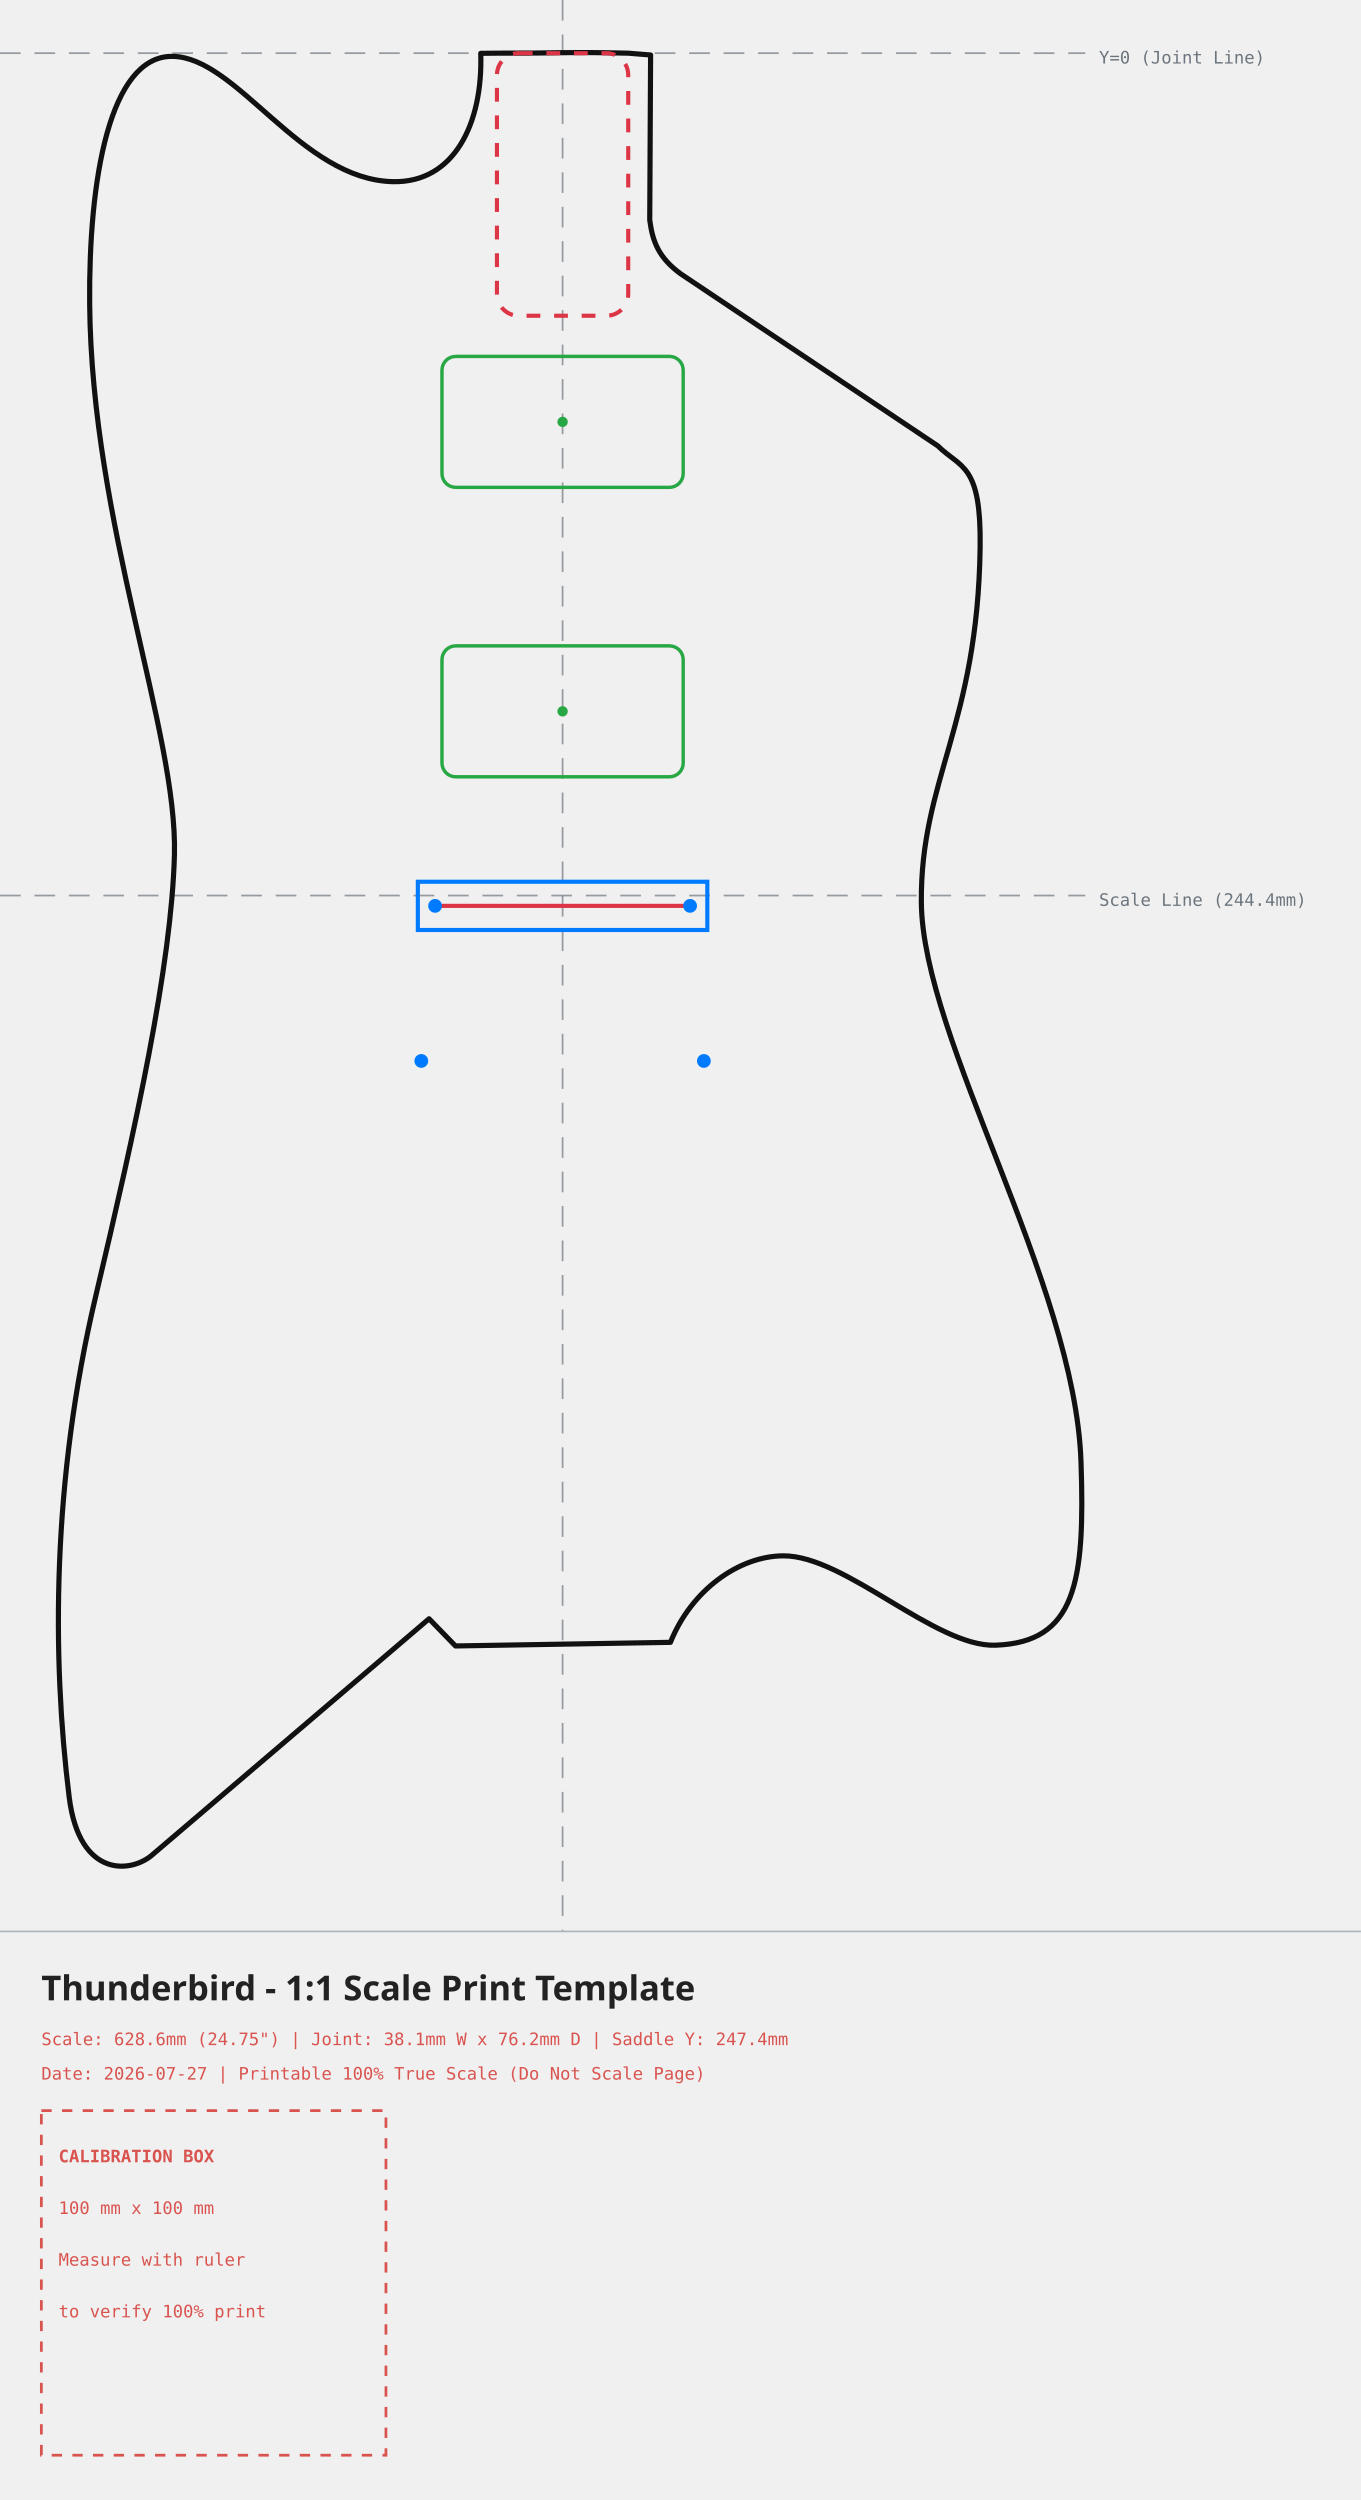
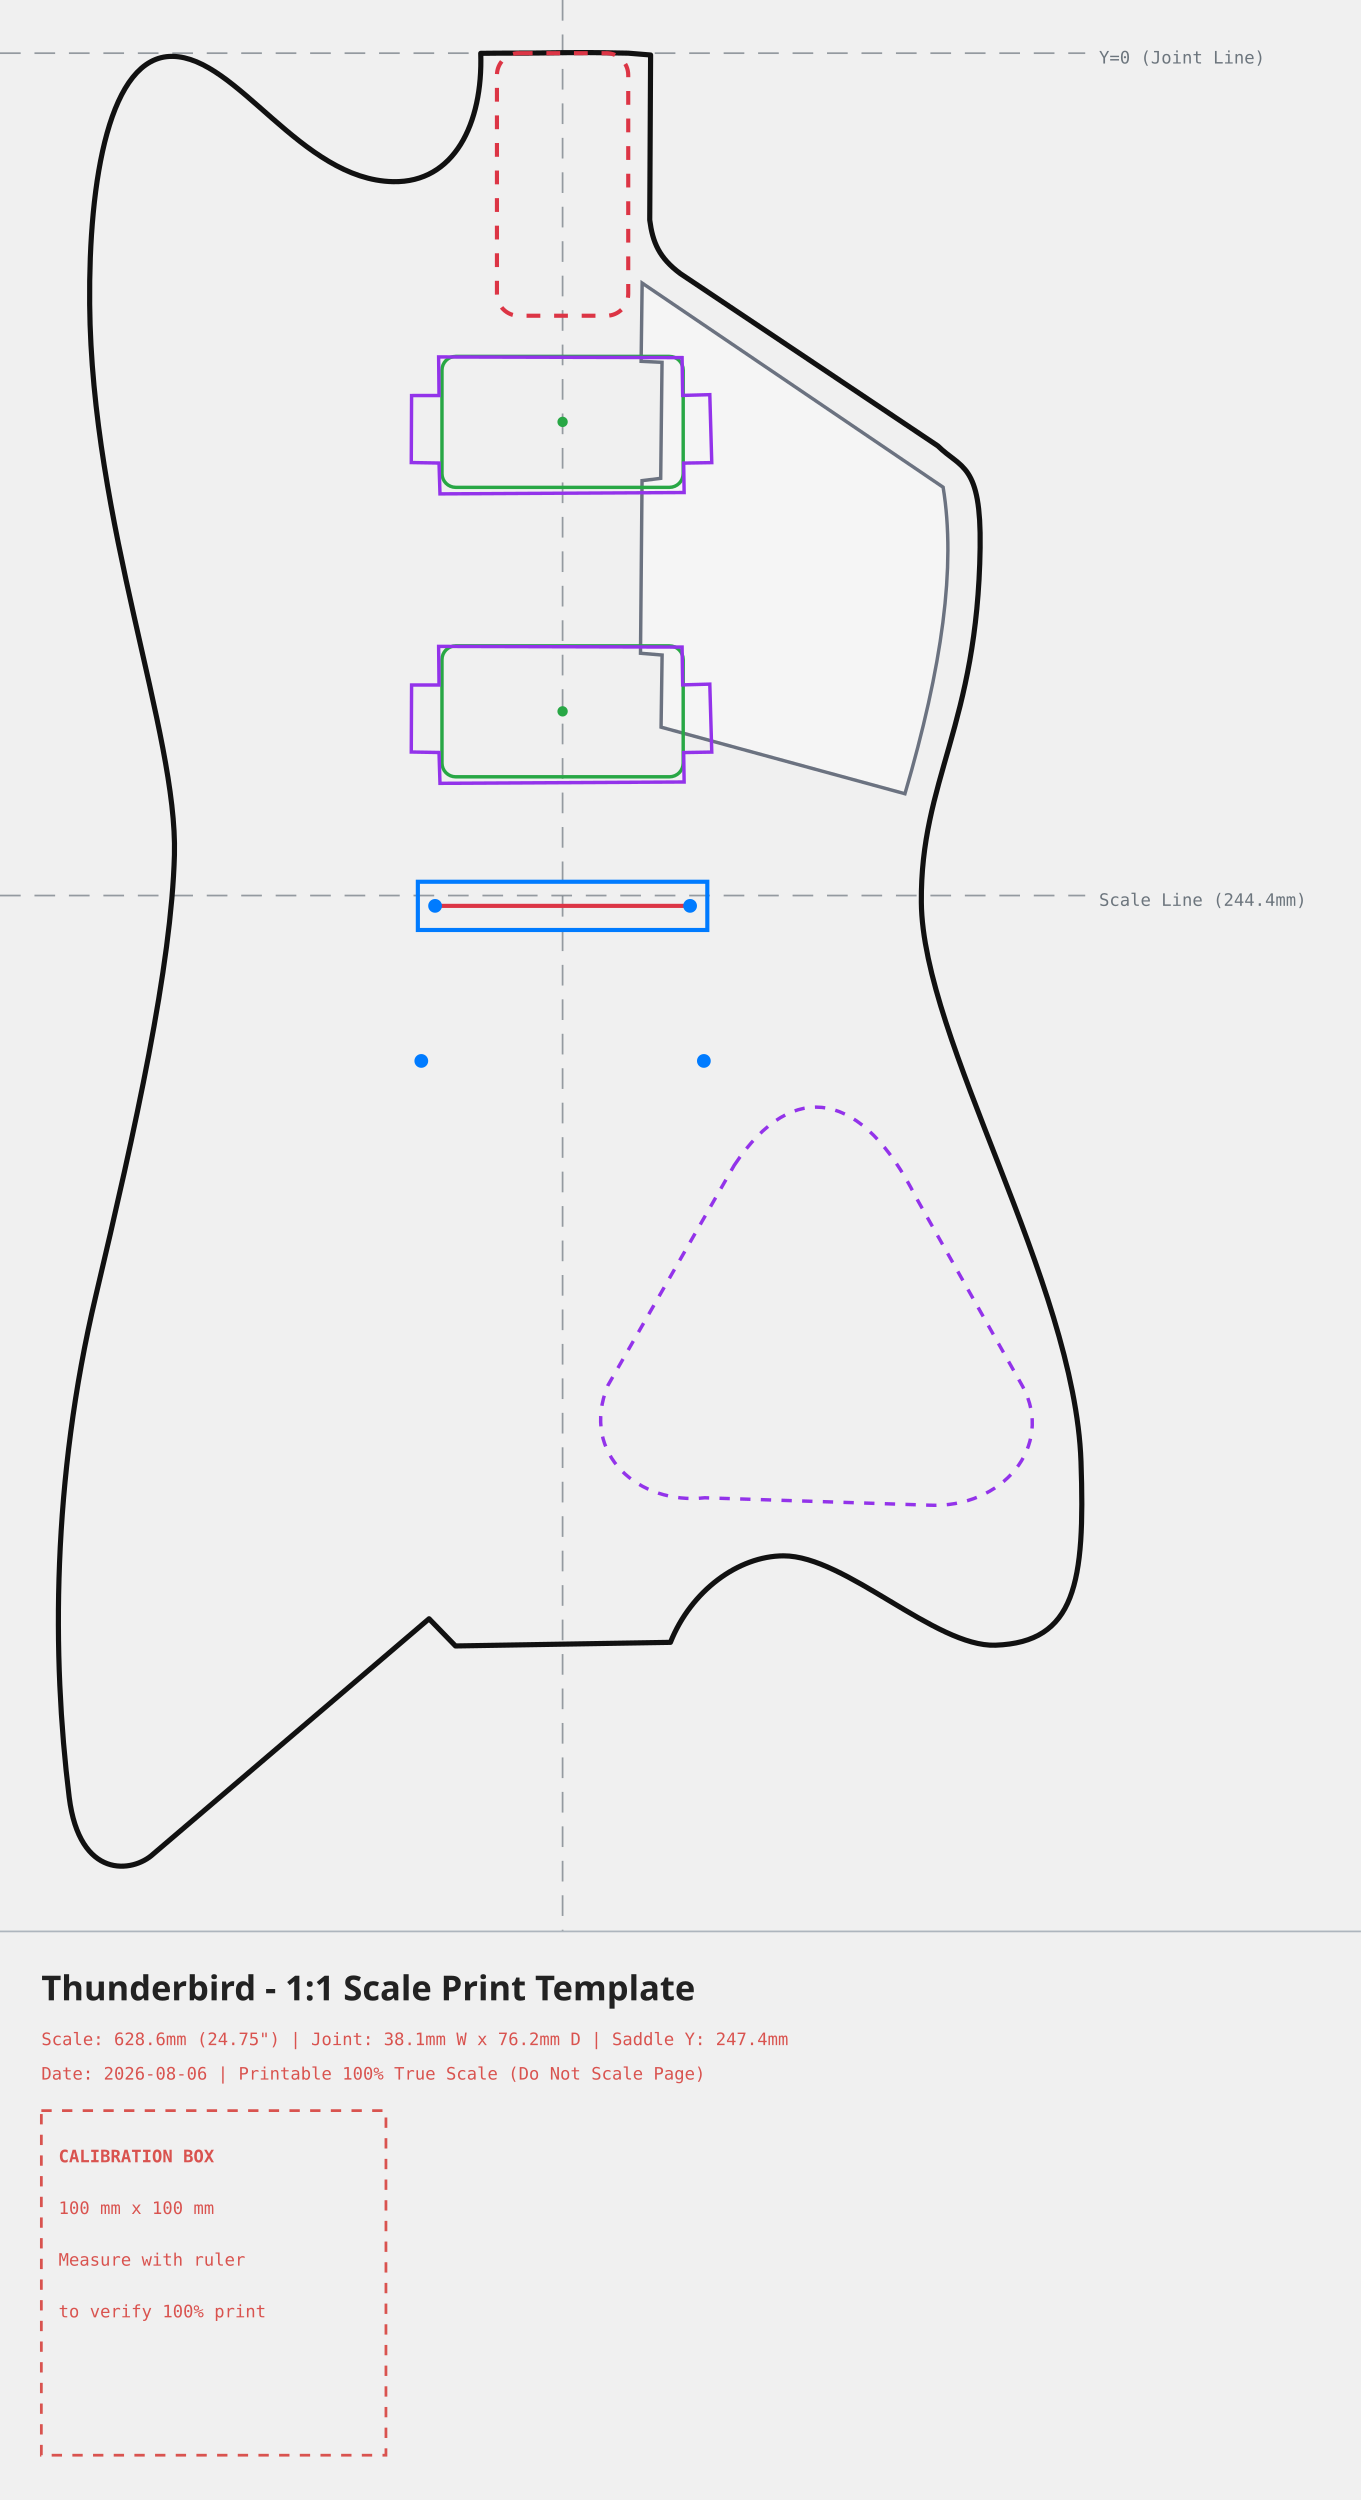
<svg xmlns="http://www.w3.org/2000/svg" width="394.93mm" height="725.49mm" viewBox="-163.26 -15.43 394.93 725.49">
  <style>
    .body-line { fill: none; stroke: #111111; stroke-width: 1.5; stroke-linecap: round; stroke-linejoin: round; }
    .neck-pocket { fill: none; stroke: #dc3545; stroke-width: 1.2; stroke-dasharray: 4,4; }
    .pickup-rout { fill: none; stroke: #28a745; stroke-width: 1.0; }
    .bridge-rout { fill: none; stroke: #007bff; stroke-width: 1.2; }
+     .back-route { fill: none; stroke: #9333ea; stroke-width: 1.0; stroke-dasharray: 3,3; }
+     .front-route { fill: none; stroke: #9333ea; stroke-width: 1.0; }
+     .pickguard { fill: #ffffff; fill-opacity: 0.35; stroke: #6b7280; stroke-width: 1.0; }
    .center-axis { fill: none; stroke: #6c757d; stroke-width: 0.5; stroke-dasharray: 6,4; opacity: 0.7; }
    .calibration-box { fill: none; stroke: #d9534f; stroke-width: 0.8; stroke-dasharray: 3,3; }
    .band-rule { fill: none; stroke: #adb5bd; stroke-width: 0.5; }
    .text-label { font-family: monospace, sans-serif; font-size: 5px; fill: #d9534f; }
    .axis-label { font-family: monospace, sans-serif; font-size: 5px; fill: #6c757d; }
    .title-label { font-family: sans-serif; font-size: 10px; font-weight: bold; fill: #222222; }
  </style>
  <g>
    <line x1="0" y1="-15.43" x2="0" y2="545.06" class="center-axis" />
    <line x1="-163.26" y1="0" x2="151.67" y2="0" class="center-axis" />
    <text x="155.67" y="3" class="axis-label">Y=0 (Joint Line)</text>
    <line x1="-163.26" y1="244.45" x2="151.67" y2="244.45" class="center-axis" stroke="#007bff" />
    <text x="155.67" y="247.45" class="axis-label" fill="#007bff">Scale Line (244.4mm)</text>
+     <path d="M 49.81 322.74 C 67.18 296.64, 87.24 301.65, 102.46 331.86 C 102.46 331.86, 133.53 386.94, 133.53 386.94 C 142.79 404.20, 127.67 422.43, 106.21 421.36 C 106.21 421.36, 41.23 419.22, 41.23 419.22 C 22.46 421.36, 4.85 406.74, 13.15 386.61 C 13.15 386.61, 49.81 322.74, 49.81 322.74 Z" class="back-route" />
    <path d="M -19.05 0.00 C -19.05 0.00, -23.75 0.05, -23.75 0.05 C -23.09 20.46, -31.48 37.64, -49.18 37.29 C -75.99 36.76, -94.44 1.04, -113.29 0.93 C -131.44 0.82, -137.57 36.56, -137.24 72.82 C -136.66 136.46, -111.70 197.30, -112.64 232.64 C -113.50 264.93, -123.96 312.06, -135.49 360.75 C -148.13 414.15, -148.26 465.16, -143.18 506.12 C -140.20 530.06, -124.74 528.13, -118.78 522.59 C -118.78 522.59, -38.75 454.33, -38.75 454.33 C -38.75 454.33, -31.08 462.22, -31.08 462.22 C -31.08 462.22, 31.30 461.17, 31.30 461.17 C 37.28 446.17, 51.06 436.11, 64.10 436.07 C 82.06 436.02, 108.18 462.60, 125.61 462.00 C 148.88 461.18, 151.67 443.92, 150.44 408.72 C 148.63 356.52, 104.43 286.27, 104.11 246.40 C 103.82 210.91, 120.42 195.10, 121.17 143.50 C 121.53 119.03, 115.60 120.58, 108.91 113.98 C 108.91 113.98, 34.19 63.98, 34.19 63.98 C 28.05 59.41, 26.14 54.99, 25.29 48.42 C 25.29 48.42, 25.54 0.53, 25.54 0.53 C 25.54 0.53, 19.05 0.00, 19.05 0.00 C -1.22 -0.43, 1.22 0.04, -19.05 0.00 Z" class="body-line" />
+     <path d="M 23.09 66.72 C 23.09 66.72, 110.43 125.96, 110.43 125.96 C 114.21 148.99, 110.16 177.92, 99.35 214.91 C 99.35 214.91, 28.58 195.59, 28.58 195.59 C 28.58 195.59, 28.88 174.66, 28.88 174.66 C 28.88 174.66, 22.61 174.14, 22.61 174.14 C 22.61 174.14, 23.06 124.05, 23.06 124.05 C 23.06 124.05, 28.47 123.38, 28.47 123.38 C 28.47 123.38, 28.86 89.72, 28.86 89.72 C 28.86 89.72, 22.79 89.42, 22.79 89.42 C 22.79 89.42, 23.09 66.72, 23.09 66.72 Z" class="pickguard" style="fill:#ffffff" />
    <rect x="-19.05" y="0" width="38.1" height="76.2" rx="6.35" ry="6.35" class="neck-pocket" />
    <g transform="translate(0, 107) rotate(0)">
      <rect x="-35.00" y="-19.00" width="70" height="38" rx="4" ry="4" class="pickup-rout" />
      <circle cx="0" cy="0" r="1.5" fill="#28a745" />
    </g>
    <g transform="translate(0, 191) rotate(0)">
      <rect x="-35.00" y="-19.00" width="70" height="38" rx="4" ry="4" class="pickup-rout" />
      <circle cx="0" cy="0" r="1.5" fill="#28a745" />
    </g>
+     <path d="M -35.97 88.15 C -35.97 88.15, 34.68 88.35, 34.68 88.35 C 34.68 88.35, 34.85 99.32, 34.85 99.32 C 34.85 99.32, 42.72 99.10, 42.72 99.10 C 42.72 99.10, 43.29 118.82, 43.29 118.82 C 43.29 118.82, 35.14 118.96, 35.14 118.96 C 35.14 118.96, 35.27 127.50, 35.27 127.50 C 35.27 127.50, -35.58 127.89, -35.58 127.89 C -35.58 127.89, -35.86 118.94, -35.86 118.94 C -35.86 118.94, -43.91 118.80, -43.91 118.80 C -43.91 118.80, -43.82 99.36, -43.82 99.36 C -43.82 99.36, -35.86 99.35, -35.86 99.35 C -35.92 93.02, -35.97 88.15, -35.97 88.15 Z" class="front-route" />
+     <path d="M -35.97 172.15 C -35.97 172.15, 34.68 172.35, 34.68 172.35 C 34.68 172.35, 34.85 183.32, 34.85 183.32 C 34.85 183.32, 42.72 183.10, 42.72 183.10 C 42.72 183.10, 43.29 202.82, 43.29 202.82 C 43.29 202.82, 35.14 202.96, 35.14 202.96 C 35.14 202.96, 35.27 211.50, 35.27 211.50 C 35.27 211.50, -35.58 211.89, -35.58 211.89 C -35.58 211.89, -35.86 202.94, -35.86 202.94 C -35.86 202.94, -43.91 202.80, -43.91 202.80 C -43.91 202.80, -43.82 183.36, -43.82 183.36 C -43.82 183.36, -35.86 183.35, -35.86 183.35 C -35.92 177.02, -35.97 172.15, -35.97 172.15 Z" class="front-route" />
    <g transform="translate(0, 247.45)">
      <rect x="-42.00" y="-7.00" width="84" height="14" class="bridge-rout" />
      <line x1="-37.00" y1="0" x2="37.00" y2="0" stroke="#dc3545" stroke-width="1.2" />
      <circle cx="-37" cy="0" r="2" fill="#007bff" />
      <circle cx="37" cy="0" r="2" fill="#007bff" />
      <circle cx="-41" cy="45" r="2" fill="#007bff" />
      <circle cx="41" cy="45" r="2" fill="#007bff" />
    </g>
  </g>
  <g>
    <line x1="-163.26" y1="545.06" x2="231.67" y2="545.06" class="band-rule" />
    <text x="-151.26" y="565.06" class="title-label">Thunderbird - 1:1 Scale Print Template</text>
    <text x="-151.26" y="578.06" class="text-label">Scale: 628.6mm (24.75") | Joint: 38.1mm W x 76.2mm D | Saddle Y: 247.4mm</text>
-     <text x="-151.26" y="588.06" class="text-label">Date: 2026-07-27 | Printable 100% True Scale (Do Not Scale Page)</text>
+     <text x="-151.26" y="588.06" class="text-label">Date: 2026-08-06 | Printable 100% True Scale (Do Not Scale Page)</text>
    <g transform="translate(-151.26, 597.06)">
      <rect x="0" y="0" width="100" height="100" class="calibration-box" />
      <text x="5" y="15" class="text-label" font-weight="bold">CALIBRATION BOX</text>
      <text x="5" y="30" class="text-label">100 mm x 100 mm</text>
      <text x="5" y="45" class="text-label">Measure with ruler</text>
      <text x="5" y="60" class="text-label">to verify 100% print</text>
    </g>
  </g>
</svg>
